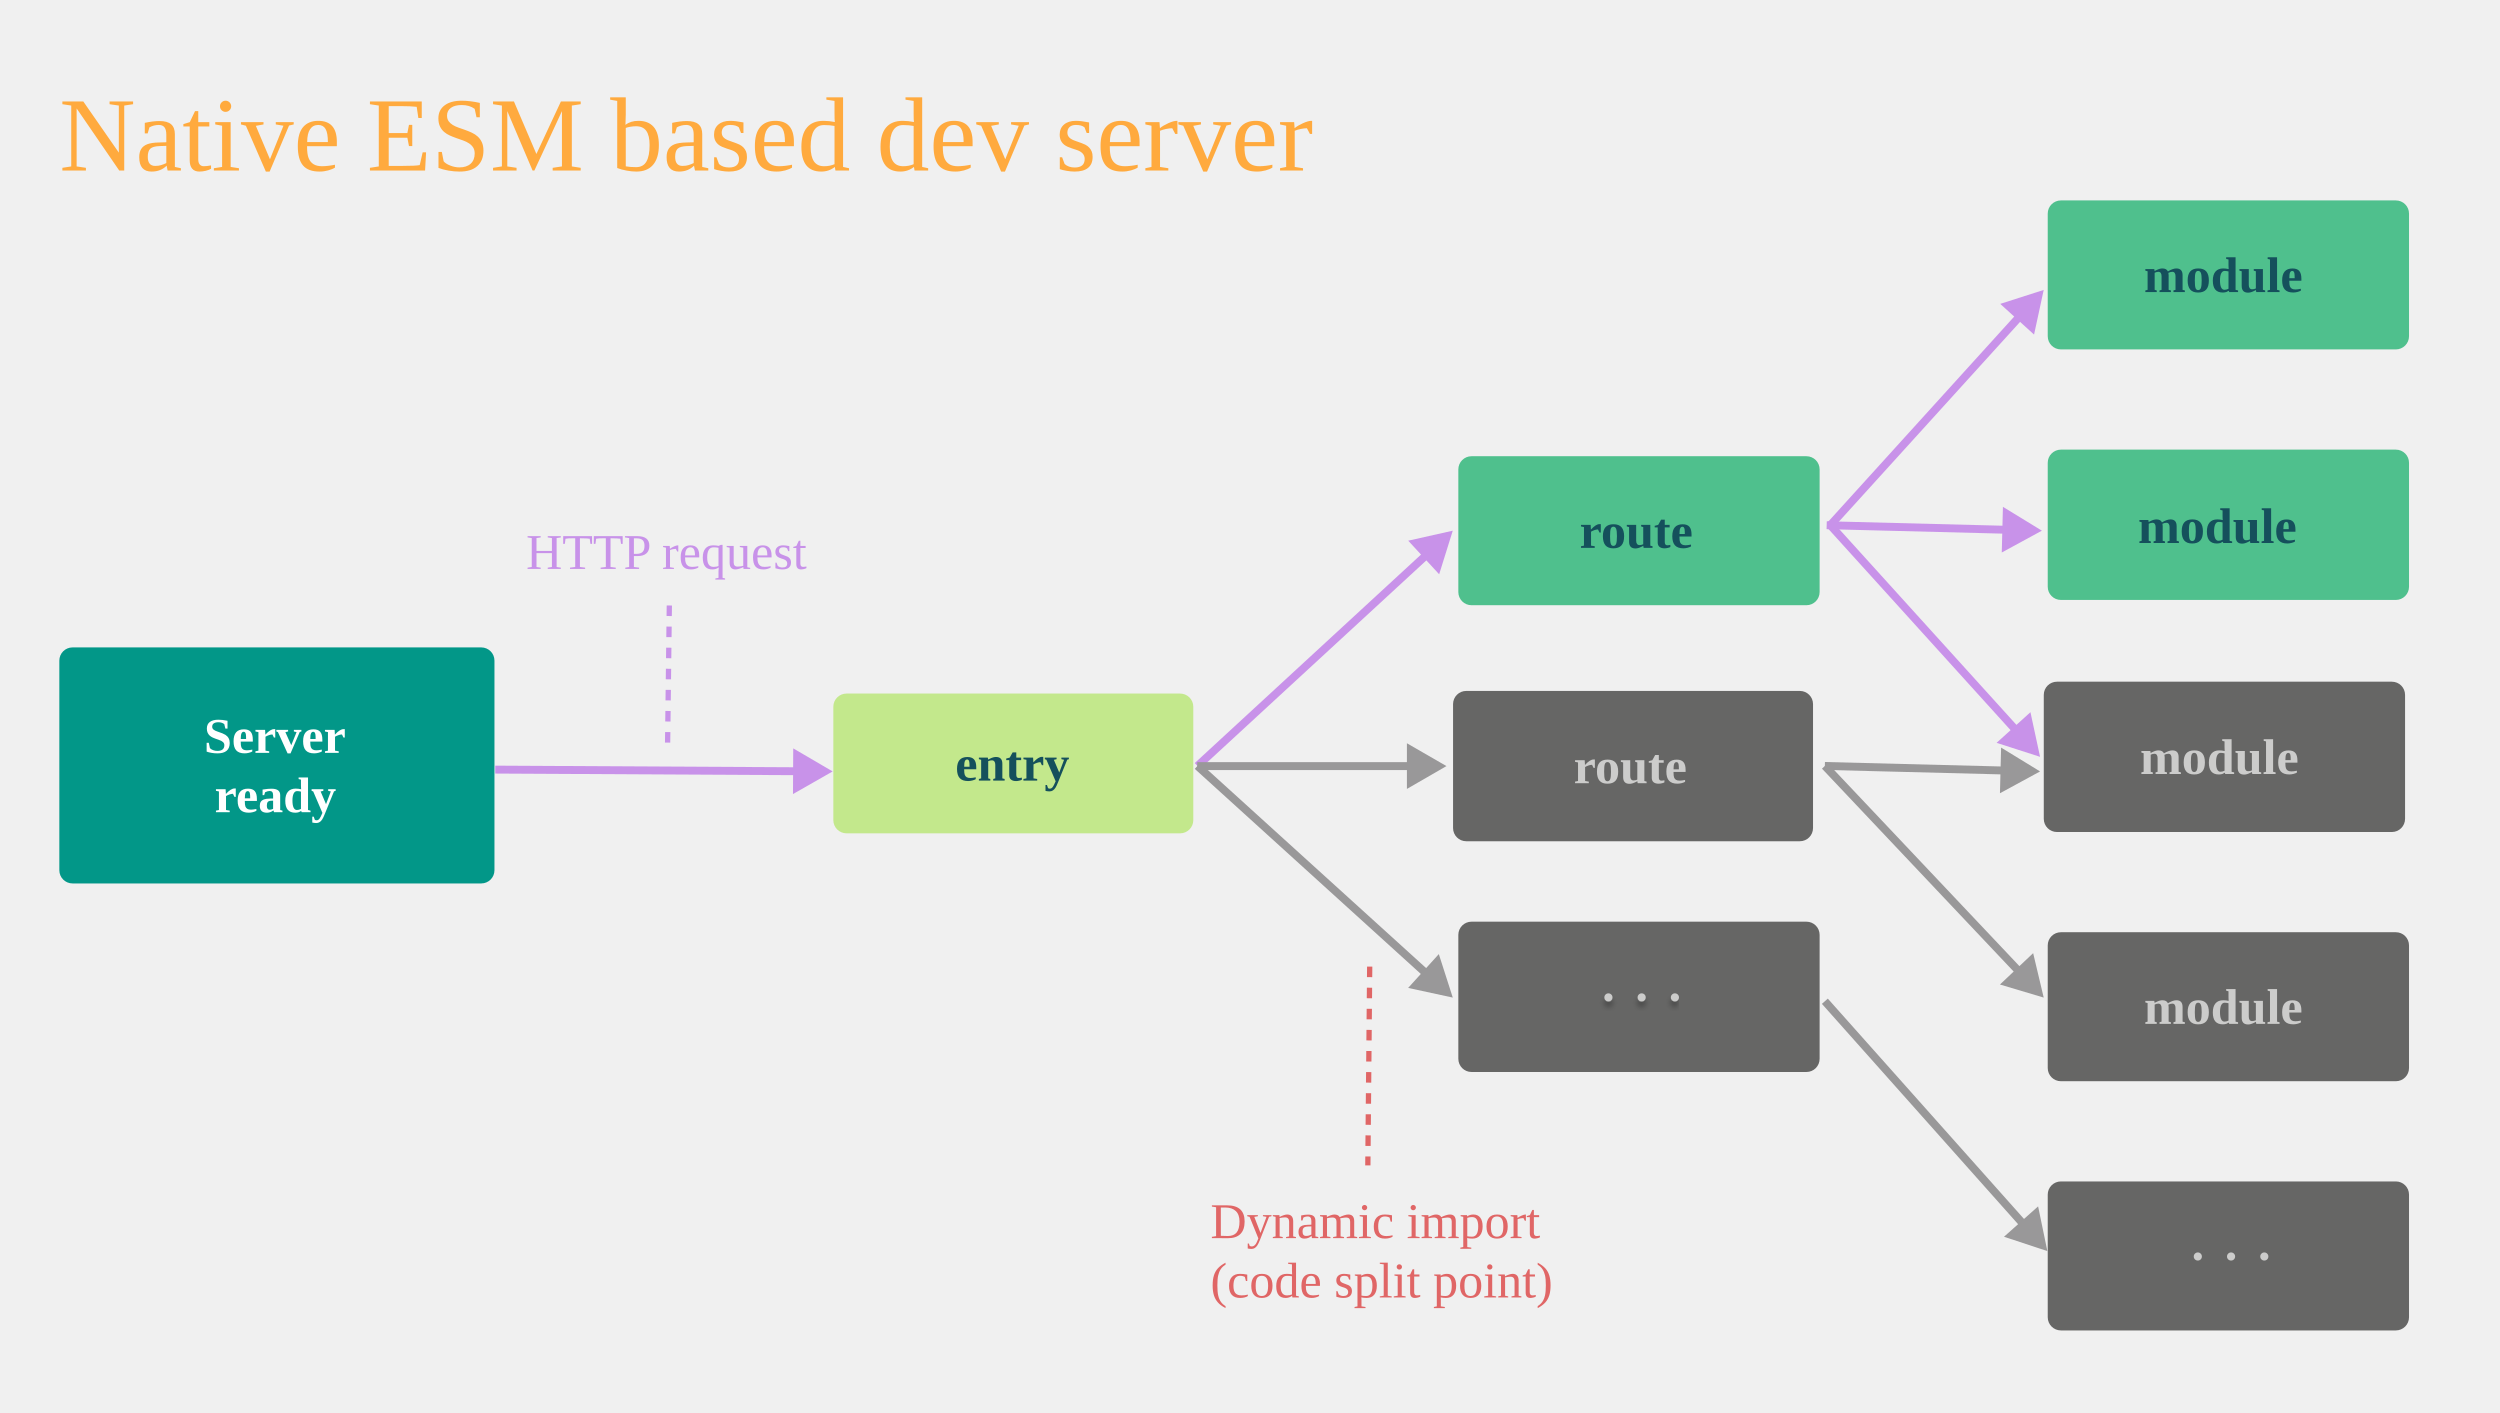
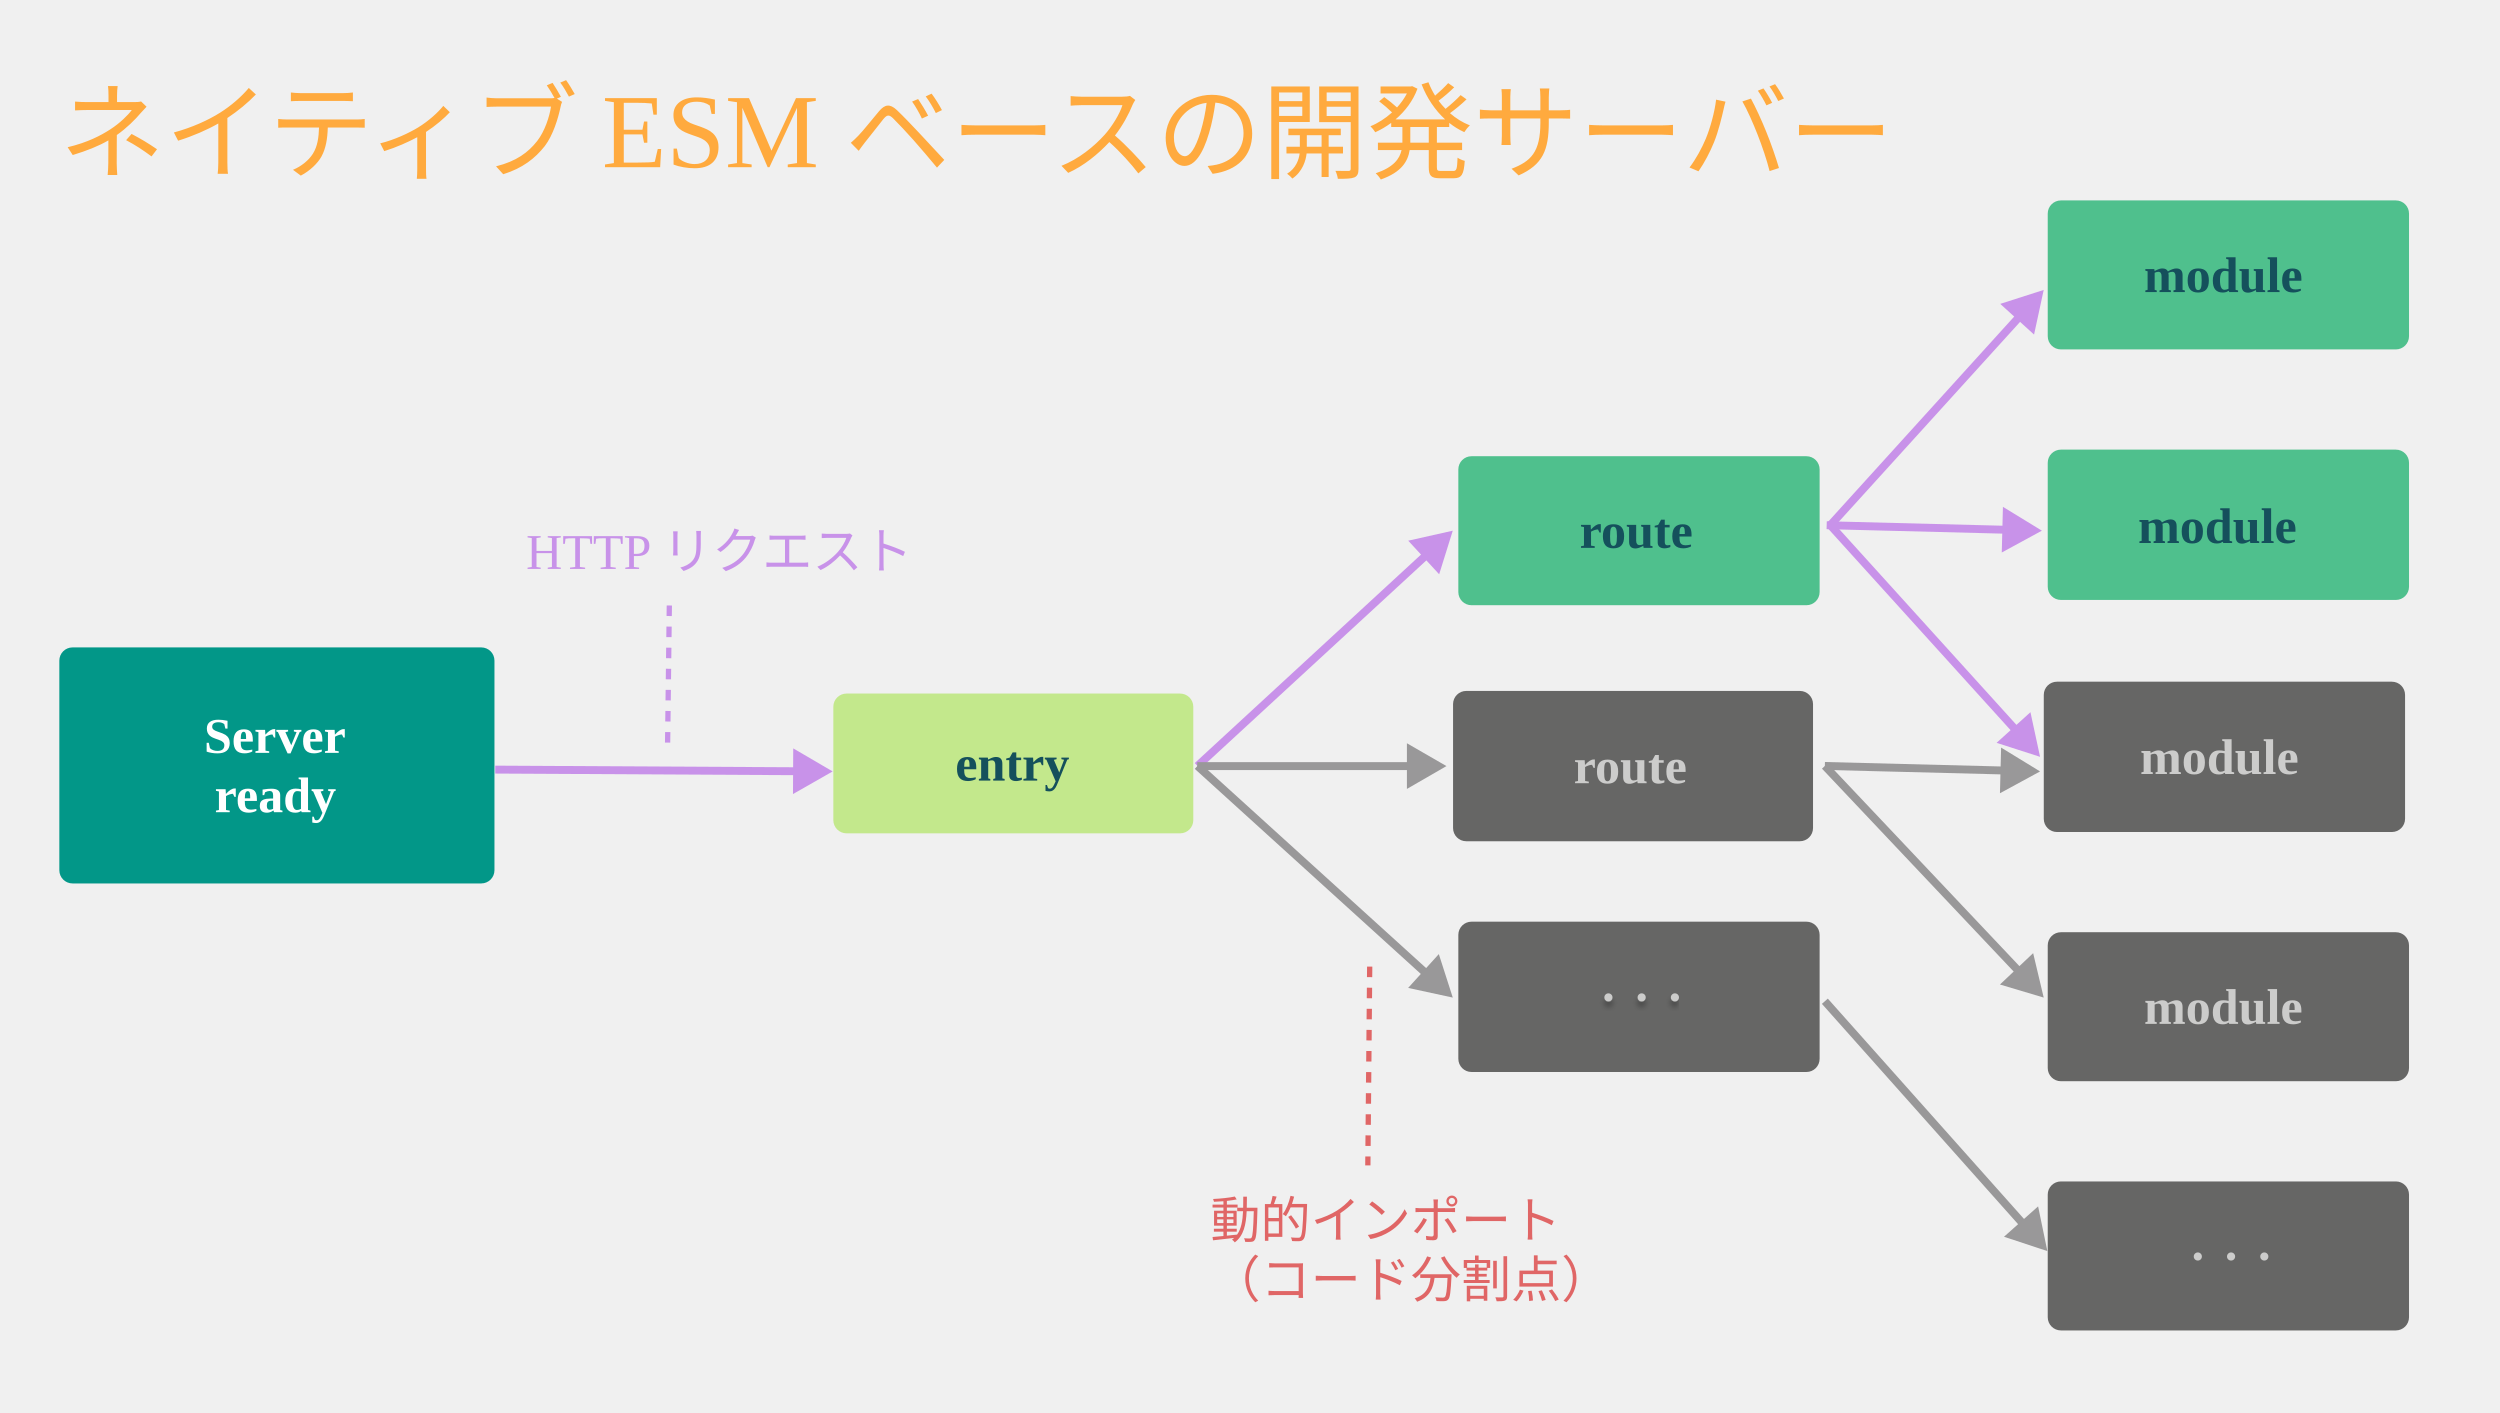
<svg xmlns="http://www.w3.org/2000/svg" viewBox="0 0 1896 1071" fill="none">
  <text fill="#FFAA3E" xml:space="preserve" style="white-space: pre" font-size="80" letter-spacing="0em">
-     <tspan x="45" y="129.344">Native ESM based dev server</tspan>
+     <tspan x="45" y="129.344">ネイティブ ESM ベースの開発サーバー</tspan>
  </text>
  <rect x="632" y="526" width="273" height="106" rx="10" fill="#C3E88C" />
  <text fill="#15505C" xml:space="preserve" style="white-space: pre" font-size="38" font-weight="600" letter-spacing="0em">
    <tspan x="724.5" y="591.988">entry</tspan>
  </text>
  <rect x="1106" y="699" width="274" height="114" rx="10" fill="#666665" />
  <g filter="url(#filter0_d_5_61)">
    <text fill="#CCCCCB" xml:space="preserve" style="white-space: pre" font-size="38" font-weight="600" letter-spacing="0.33em">
      <tspan x="1213.5" y="768.988">···</tspan>
    </text>
  </g>
  <rect x="1106" y="346" width="274" height="113" rx="10" fill="#4FC08D" />
  <text fill="#15505C" xml:space="preserve" style="white-space: pre" font-size="38" font-weight="600" letter-spacing="0em">
    <tspan x="1198" y="415.488">route</tspan>
  </text>
  <rect x="1102" y="524" width="273" height="114" rx="10" fill="#666665" />
  <text fill="#CCCCCB" xml:space="preserve" style="white-space: pre" font-size="38" font-weight="600" letter-spacing="0em">
    <tspan x="1193.5" y="593.988">route</tspan>
  </text>
  <path d="M1101.79 402.463L1067.99 410.054L1091.46 435.529L1101.79 402.463ZM910.168 583.106L1083.96 422.965L1079.9 418.553L906.102 578.693L910.168 583.106Z" fill="#C892E9" />
  <path d="M1097 581L1067 563.679V598.321L1097 581ZM908 584H1070V578H908V584Z" fill="#999899" />
  <path d="M1101.79 756.57L1091.2 723.584L1067.93 749.242L1101.79 756.57ZM906.119 583.121L1079.77 740.651L1083.8 736.207L910.151 578.677L906.119 583.121Z" fill="#999899" />
  <path d="M1552.72 948.839L1545.7 914.916L1519.83 937.953L1552.72 948.839ZM1381.73 761.331L1532.52 930.67L1537 926.68L1386.21 757.341L1381.73 761.331Z" fill="#999899" />
  <path d="M1549.95 756.569L1541.94 722.868L1516.76 746.659L1549.95 756.569ZM1381.79 582.96L1529.23 739.005L1533.59 734.884L1386.15 578.839L1381.79 582.96Z" fill="#999899" />
  <path d="M1547.19 585.049L1517.64 566.972L1516.76 601.602L1547.19 585.049ZM1383.89 583.898L1520.12 587.362L1520.27 581.364L1384.04 577.9L1383.89 583.898Z" fill="#999899" />
  <path d="M1548.57 402.463L1519.02 384.386L1518.14 419.015L1548.57 402.463ZM1385.27 401.312L1521.5 404.776L1521.66 398.778L1385.43 395.314L1385.27 401.312Z" fill="#C892E9" />
  <path d="M631.489 585.049L601.583 567.567L601.396 602.207L631.489 585.049ZM375.576 586.666L604.473 587.903L604.506 581.903L375.608 580.666L375.576 586.666Z" fill="#C892E9" />
  <path d="M1549.95 219.877L1516.97 230.462L1542.63 253.735L1549.95 219.877ZM1390.34 400.329L1534.04 241.892L1529.59 237.861L1385.89 396.298L1390.34 400.329Z" fill="#C892E9" />
  <path d="M1547.19 573.983L1539.89 540.12L1514.21 563.372L1547.19 573.983ZM1385.89 400.327L1526.84 555.983L1531.29 551.956L1390.34 396.3L1385.89 400.327Z" fill="#C892E9" />
  <rect x="1553" y="152" width="274" height="113" rx="10" fill="#4FC08D" />
  <text fill="#15505C" xml:space="preserve" style="white-space: pre" font-size="38" font-weight="600" letter-spacing="0em">
    <tspan x="1626" y="221.488">module</tspan>
  </text>
  <rect x="1553" y="341" width="274" height="114" rx="10" fill="#4FC08D" />
  <text fill="#15505C" xml:space="preserve" style="white-space: pre" font-size="38" font-weight="600" letter-spacing="0em">
    <tspan x="1621.5" y="411.818">module</tspan>
  </text>
  <rect x="1550" y="517" width="274" height="114" rx="10" fill="#666665" />
  <text fill="#CCCCCB" xml:space="preserve" style="white-space: pre" font-size="38" font-weight="600" letter-spacing="0em">
    <tspan x="1623" y="586.988">module</tspan>
  </text>
  <rect x="1553" y="707" width="274" height="113" rx="10" fill="#666665" />
  <text fill="#CCCCCB" xml:space="preserve" style="white-space: pre" font-size="38" font-weight="600" letter-spacing="0em">
    <tspan x="1626" y="776.488">module</tspan>
  </text>
  <rect x="1553" y="896" width="274" height="113" rx="10" fill="#666665" />
  <text fill="#CCCCCB" xml:space="preserve" style="white-space: pre" font-size="38" font-weight="600" letter-spacing="0.33em">
    <tspan x="1660.5" y="965.488">···</tspan>
  </text>
  <rect x="45" y="491" width="330" height="179" rx="10" fill="#029788" />
  <text fill="white" xml:space="preserve" style="white-space: pre" font-size="38" font-weight="600" letter-spacing="0em">
    <tspan x="154.707" y="570.988">Server
</tspan>
    <tspan x="162.76" y="615.988">ready</tspan>
  </text>
  <line x1="507.615" y1="459.201" x2="506.232" y2="569.859" stroke="#C892E9" stroke-width="4" stroke-dasharray="8 8" />
  <line x1="1038.78" y1="733.073" x2="1037.37" y2="883.845" stroke="#E06666" stroke-width="4" stroke-dasharray="8 8" />
  <text fill="#E06666" xml:space="preserve" style="white-space: pre" font-size="38" letter-spacing="0em">
-     <tspan x="918" y="938.988">Dynamic import
+     <tspan x="918" y="938.988">動的インポート
</tspan>
-     <tspan x="918" y="983.988">(code split point)</tspan>
+     <tspan x="918" y="983.988">（コード分割点）</tspan>
  </text>
  <text fill="#C892E9" xml:space="preserve" style="white-space: pre" font-size="38" letter-spacing="0em">
-     <tspan x="399" y="431.488">HTTP request</tspan>
+     <tspan x="399" y="431.488">HTTP リクエスト</tspan>
  </text>
  <defs>
    <filter id="filter0_d_5_61" x="1212.15" y="752.766" width="60.986" height="13.232" filterUnits="userSpaceOnUse" color-interpolation-filters="sRGB">
      <feFlood flood-opacity="0" result="BackgroundImageFix" />
      <feColorMatrix in="SourceAlpha" type="matrix" values="0 0 0 0 0 0 0 0 0 0 0 0 0 0 0 0 0 0 127 0" result="hardAlpha" />
      <feOffset dy="4" />
      <feGaussianBlur stdDeviation="2" />
      <feComposite in2="hardAlpha" operator="out" />
      <feColorMatrix type="matrix" values="0 0 0 0 0 0 0 0 0 0 0 0 0 0 0 0 0 0 0.25 0" />
      <feBlend mode="normal" in2="BackgroundImageFix" result="effect1_dropShadow_5_61" />
      <feBlend mode="normal" in="SourceGraphic" in2="effect1_dropShadow_5_61" result="shape" />
    </filter>
  </defs>
</svg>
